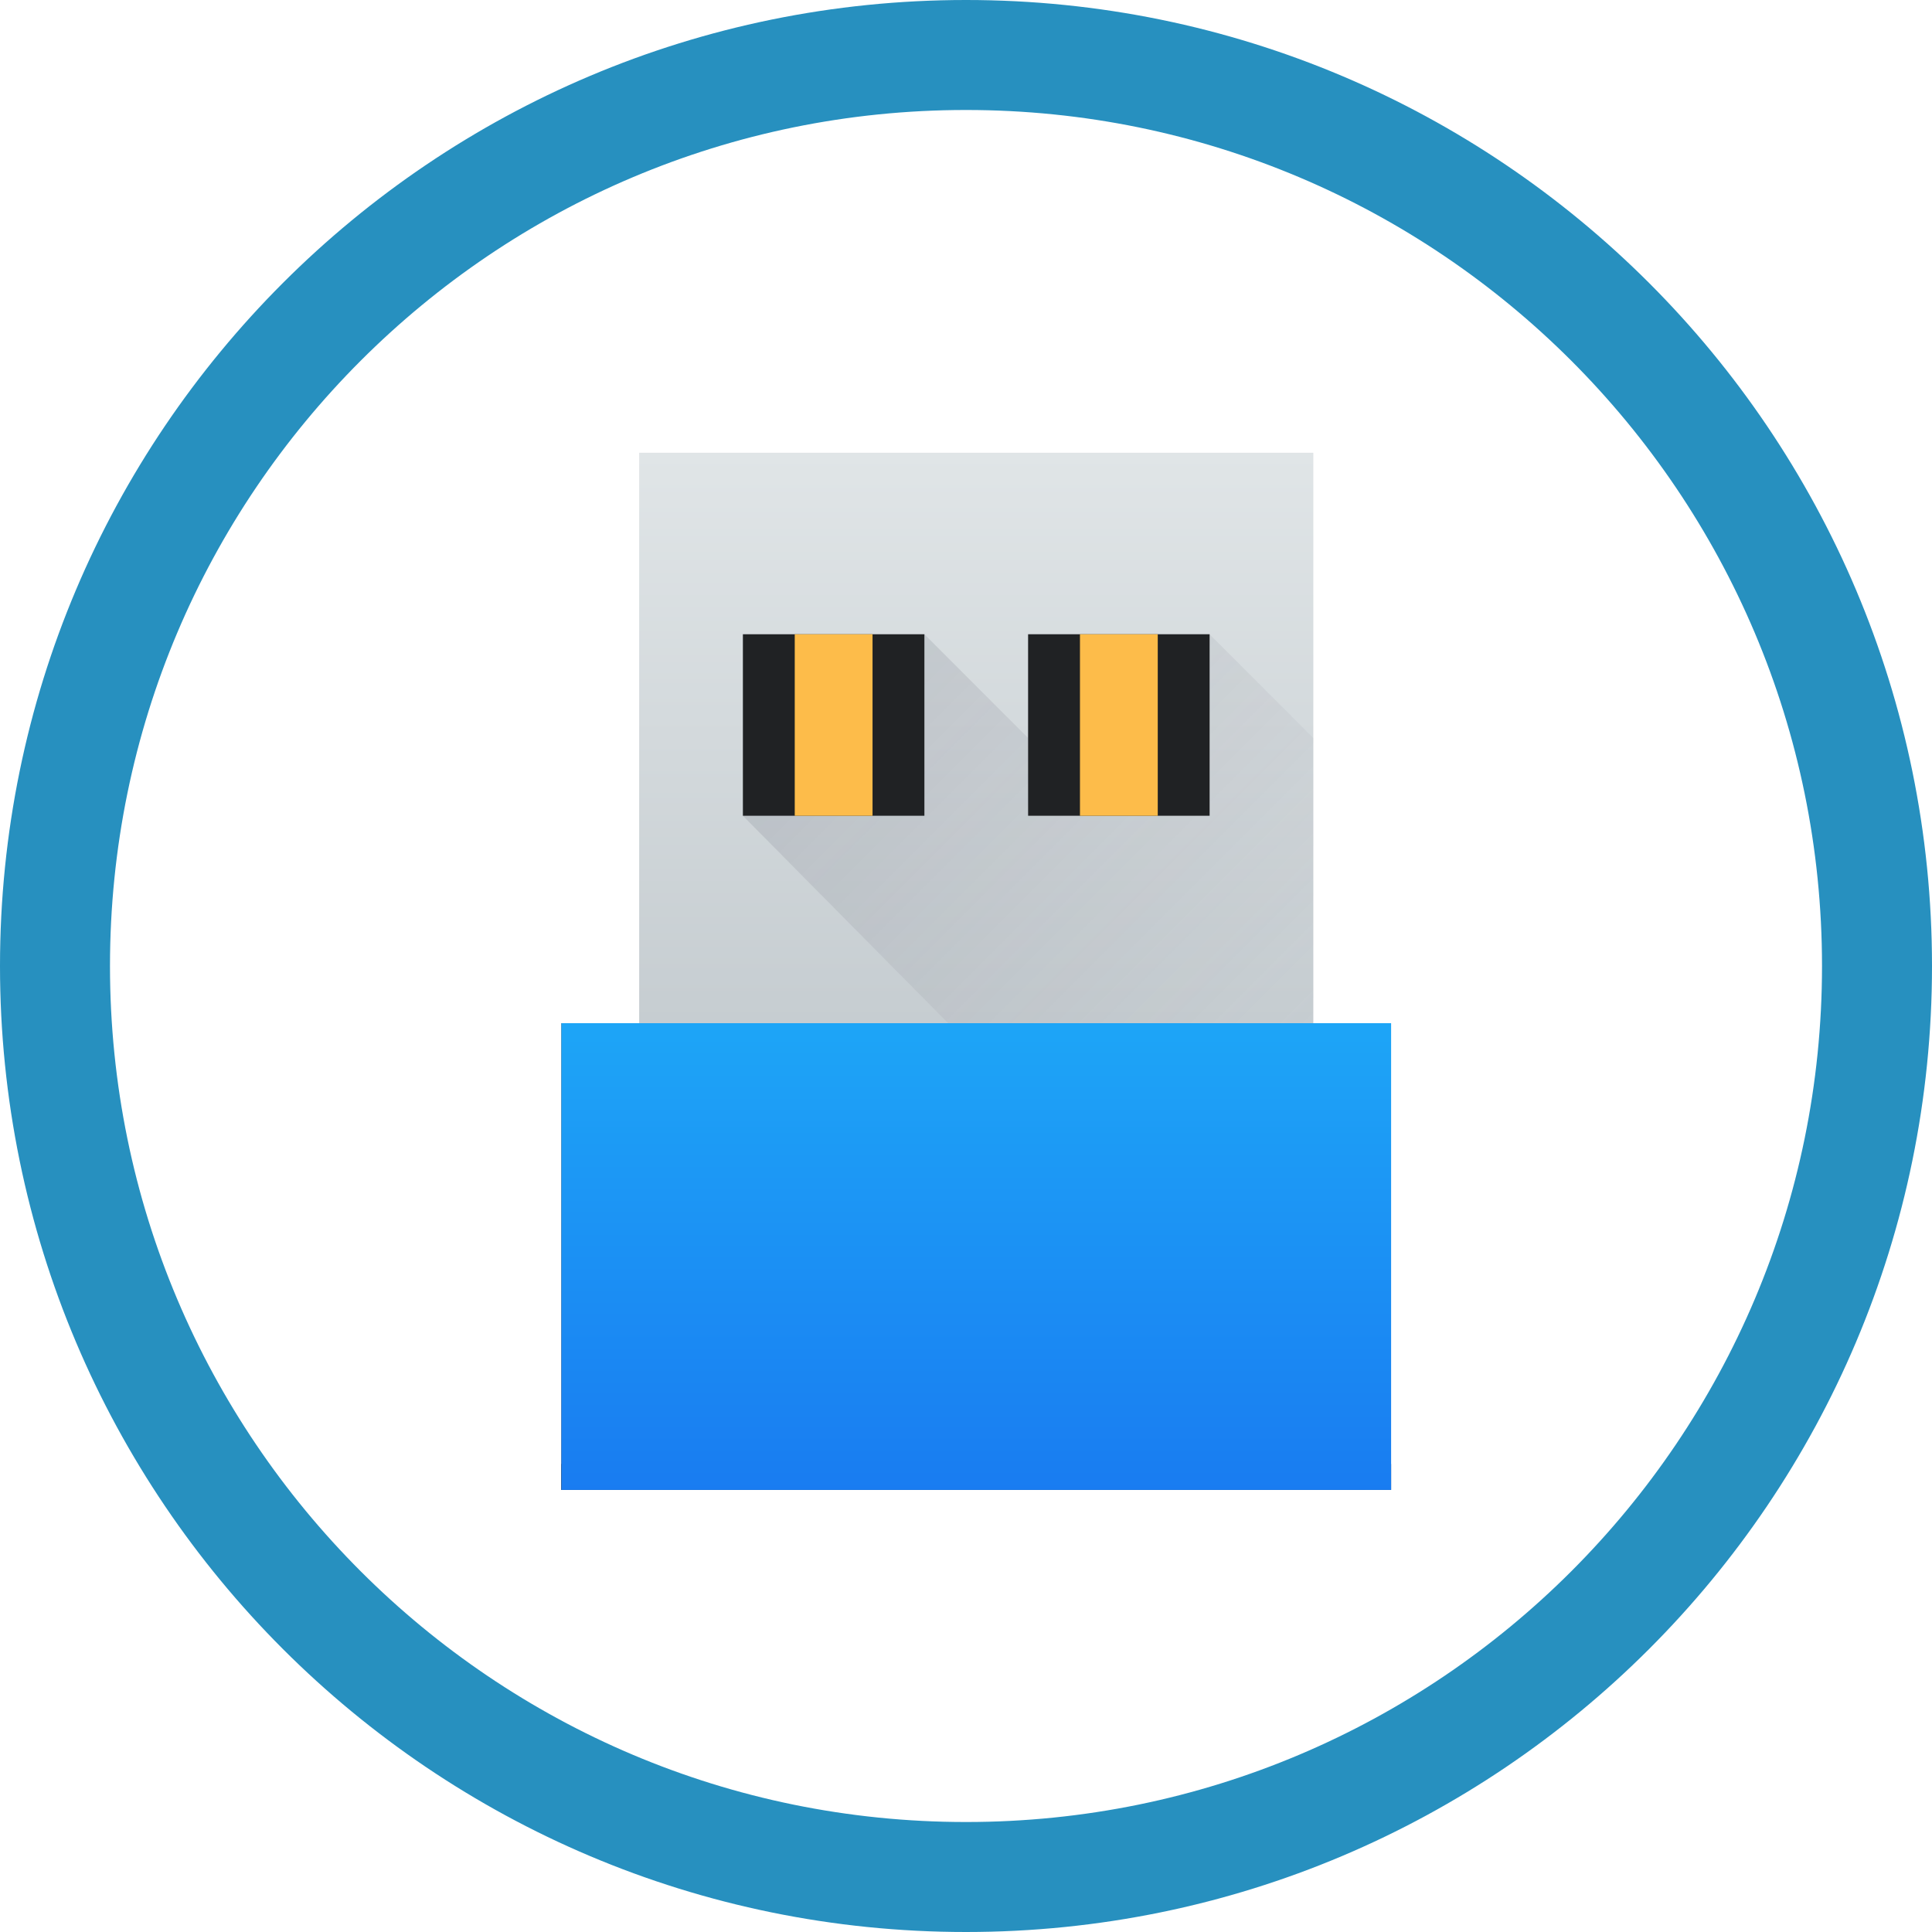
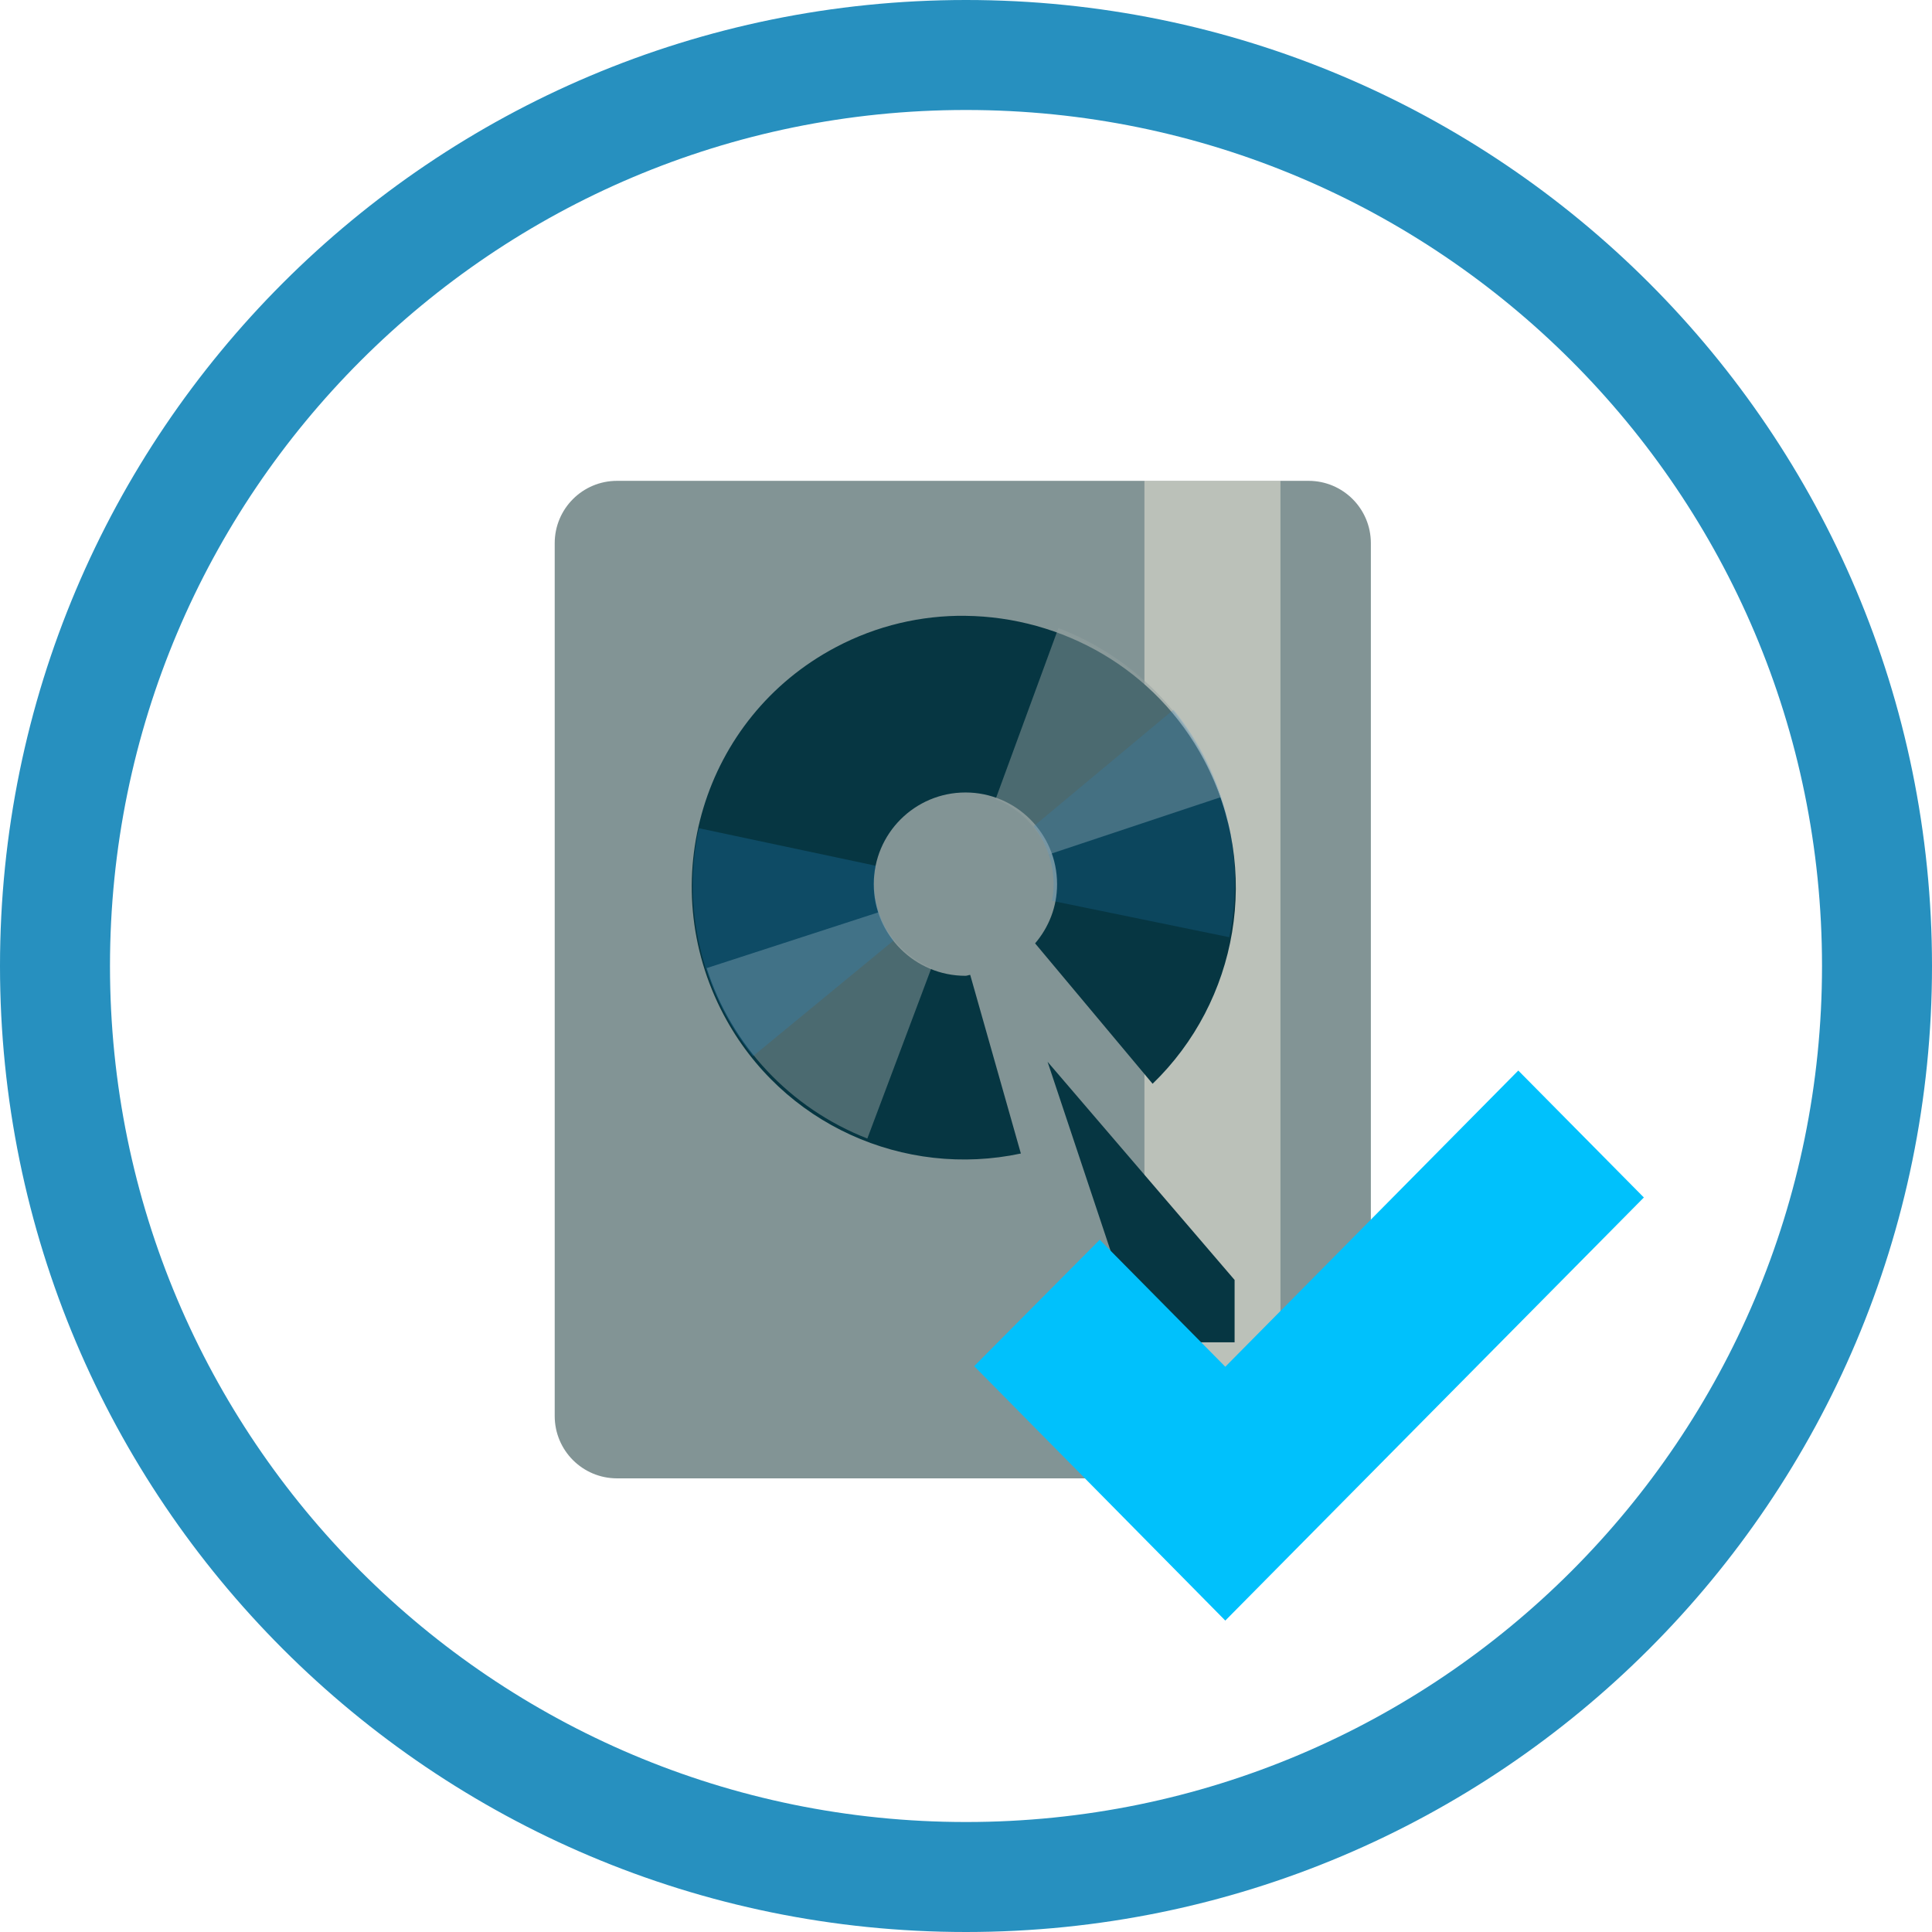
<svg xmlns="http://www.w3.org/2000/svg" width="199.176" height="199.176" viewBox="0 0 149.382 149.382" version="1.1" id="svg20" xml:space="preserve">
-   <defs id="defs24">
-     <linearGradient id="a" y1="543.8" y2="515.8" x2="0" gradientUnits="userSpaceOnUse" gradientTransform="matrix(1.125,0,0,1,-51.07,0)">
-       <stop stop-color="#1d1e1e" id="stop337" />
-       <stop offset="1" stop-color="#44484c" id="stop339" />
-     </linearGradient>
-     <linearGradient id="b" y1="525.8" y2="503.8" x2="0" gradientUnits="userSpaceOnUse">
-       <stop stop-color="#c6cdd1" id="stop342" />
-       <stop offset="1" stop-color="#e0e5e7" id="stop344" />
-     </linearGradient>
-     <linearGradient id="c" y1="14" x1="5" y2="36" x2="27" gradientUnits="userSpaceOnUse" gradientTransform="matrix(0.7192711,0,0,0.7192711,391.478,506.7506)">
-       <stop stop-color="#383e51" id="stop347" />
-       <stop offset="1" stop-color="#655c6f" stop-opacity="0" id="stop349" />
-     </linearGradient>
-     <linearGradient id="d" y1="543.8" y2="515.8" gradientUnits="userSpaceOnUse" x2="0" gradientTransform="matrix(1.16129,0,0,1,-65.38,0)">
-       <stop stop-color="#197cf1" id="stop352" />
-       <stop offset="1" stop-color="#20bcfa" id="stop354" />
-     </linearGradient>
-   </defs>
+   <defs id="defs24" />
+   <g id="g18" transform="matrix(2.337153,0,0,2.337153,18.34973,19.64941)">
+     <path d="m 12.563,7.5 h 22.875 c 1.141,0 2.063,0.922 2.063,2.063 v 28.875 c 0,1.141 -0.922,2.063 -2.063,2.063 H 12.563 c -1.141,0 -2.063,-0.922 -2.063,-2.063 V 9.563 C 10.5,8.422 11.422,7.5 12.563,7.5 m 0,0" style="fill:#829495;fill-opacity:1;fill-rule:nonzero;stroke:none" id="path2" />
+     <path d="m 30.01,7.5 h 4.5 v 33 h -4.5 m 0,-33" style="fill:#fcf5e3;fill-opacity:0.463;fill-rule:nonzero;stroke:none" id="path4" />
+     <path d="m 24.09,11.965 c -1.453,-0.016 -2.926,0.316 -4.297,1.043 -4.395,2.328 -6.03,7.77 -3.699,12.164 1.93,3.641 5.984,5.402 9.828,4.582 l -1.676,-5.91 c -0.055,0.004 -0.102,0.031 -0.156,0.031 -1.676,0 -3.035,-1.355 -3.035,-3.03 0,-1.676 1.359,-3.035 3.035,-3.035 1.672,0 3.03,1.359 3.03,3.035 0,0.75 -0.277,1.43 -0.727,1.957 l 3.887,4.645 c 2.816,-2.719 3.629,-7.078 1.703,-10.711 -1.598,-3.02 -4.703,-4.734 -7.895,-4.77 m 0,0" style="fill:#063642;fill-opacity:1;fill-rule:nonzero;stroke:none" id="path6" />
+     <path d="M 26.805,26.719 29.899,36 h 3.094 v -2.063 m -6.188,-7.219" style="fill:#063642;fill-opacity:1;fill-rule:nonzero;stroke:none" id="path8" />
+     <path d="m 15.527,23.621 c 0.805,2.531 2.738,4.629 5.316,5.637 l 2.121,-5.645 c -0.309,-0.121 -0.582,-0.293 -0.848,-0.52 -0.426,-0.367 -0.734,-0.824 -0.902,-1.32 m -5.688,1.848" style="fill:#93a1a1;fill-opacity:0.494;fill-rule:nonzero;stroke:none" id="path10" />
+     <path d="m 15.27,18.992 c -0.566,2.594 0.059,5.379 1.789,7.543 l 4.652,-3.828 C 21.508,22.445 21.356,22.16 21.242,21.832 21.054,21.301 21.015,20.75 21.121,20.234 m -5.852,-1.242" style="fill:#268bd1;fill-opacity:0.247;fill-rule:nonzero;stroke:none" id="path12" />
+     <path d="m 32.523,17.969 c -0.824,-2.523 -2.77,-4.605 -5.359,-5.598 l -2.078,5.66 c 0.309,0.117 0.586,0.289 0.852,0.512 0.426,0.363 0.738,0.82 0.91,1.316 m 5.676,-1.891" style="fill:#93a1a1;fill-opacity:0.494;fill-rule:nonzero;stroke:none" id="path14" />
+     <path d="M 32.816,22.598 C 33.363,20 32.718,17.219 30.972,15.071 l -4.629,3.859 c 0.207,0.258 0.363,0.543 0.48,0.871 0.188,0.527 0.23,1.082 0.129,1.594 m 5.863,1.203" style="fill:#268bd1;fill-opacity:0.192;fill-rule:nonzero;stroke:none" id="path16" />
+   </g>
+   <path d="m 94.74,105.677 22.654,-22.903 9.709,9.815 -32.363,32.714 c -6.638,-6.711 -12.78,-12.964 -19.418,-19.671 l 9.709,-9.775" style="fill:#00c1fc;fill-opacity:1;stroke-width:0.925" id="path253" />
  <circle style="fill:#ececec;fill-opacity:0;stroke:#2790bf;stroke-width:8.504;stroke-miterlimit:4;stroke-dasharray:none;stroke-opacity:1" id="path4485-7" cx="74.691" cy="74.691" r="70.439" />
-   <g transform="matrix(2.787286,0,0,2.787286,-1063.793,-1385.471)" id="g387">
-     <g stroke-opacity="0.55" stroke-width="2.8" id="g365" transform="matrix(0.7192711,0,0,0.7192711,114.8679,147.2588)">
-       <rect width="31" x="392.57" y="525.8" fill="url(#a)" height="18" id="rect359" style="fill:url(#a)" />
-       <rect width="32" x="392.57" y="542.8" fill="#202224" height="1" id="rect361" />
-       <rect width="26" x="395.57" y="503.8" fill="url(#b)" height="22" id="rect363" style="fill:url(#b)" />
-     </g>
-     <path opacity="0.2" fill="url(#c)" fill-rule="evenodd" d="m 407.302,514.663 -5.035,5.035 17.263,17.442 V 525.453 H 418.091 v -7.912 l -2.877,-2.877 h -5.035 v 2.877 z" id="path367" style="fill:url(#c);stroke-width:0.719" />
-     <g stroke-opacity="0.55" stroke-width="2.8" id="g383" transform="matrix(0.7192711,0,0,0.7192711,114.8679,147.2588)">
-       <g fill="#202224" id="g373">
-         <rect width="7" x="399.57" y="510.8" height="7" id="rect369" />
-         <rect width="7" x="410.57" y="510.8" height="7" id="rect371" />
-       </g>
-       <g fill="#fdbc4a" id="g379">
-         <rect width="3" x="401.57" y="510.8" height="7" id="rect375" />
-         <rect width="3" x="412.57" y="510.8" height="7" id="rect377" />
-       </g>
-       <rect width="32" x="392.57" y="525.8" fill="url(#d)" height="18" id="rect381" style="fill:url(#d)" />
-     </g>
-   </g>
</svg>
